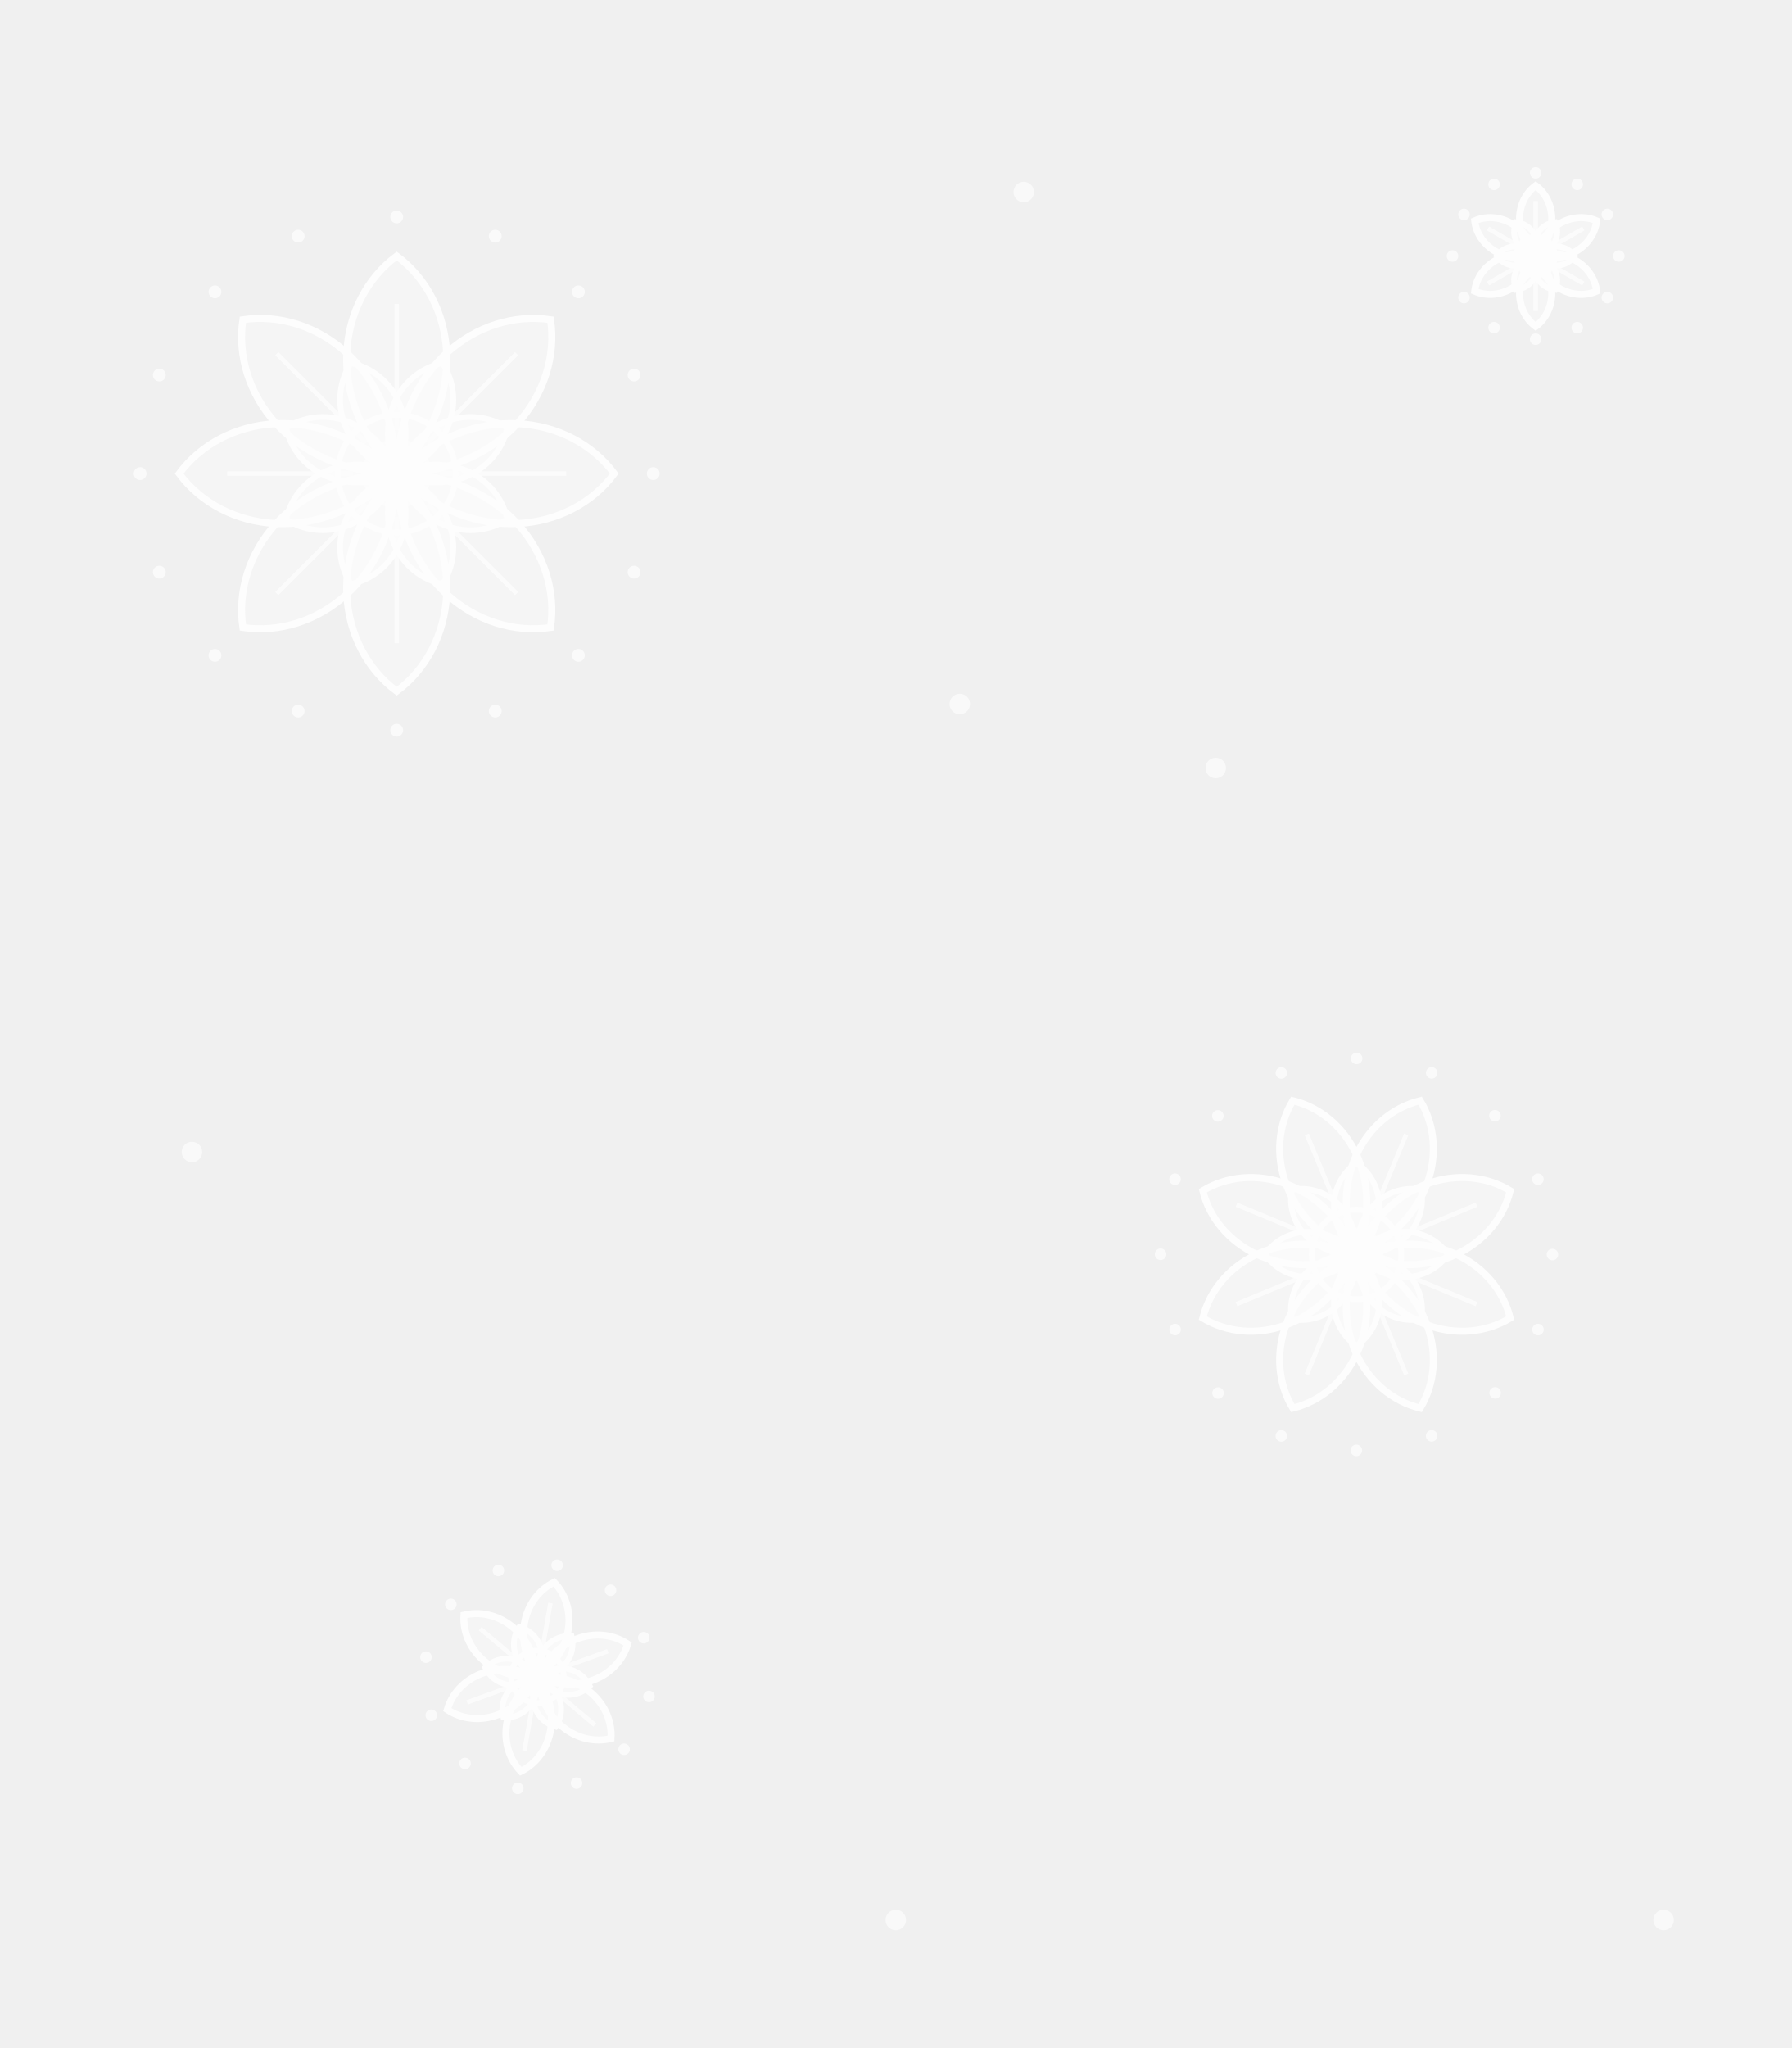
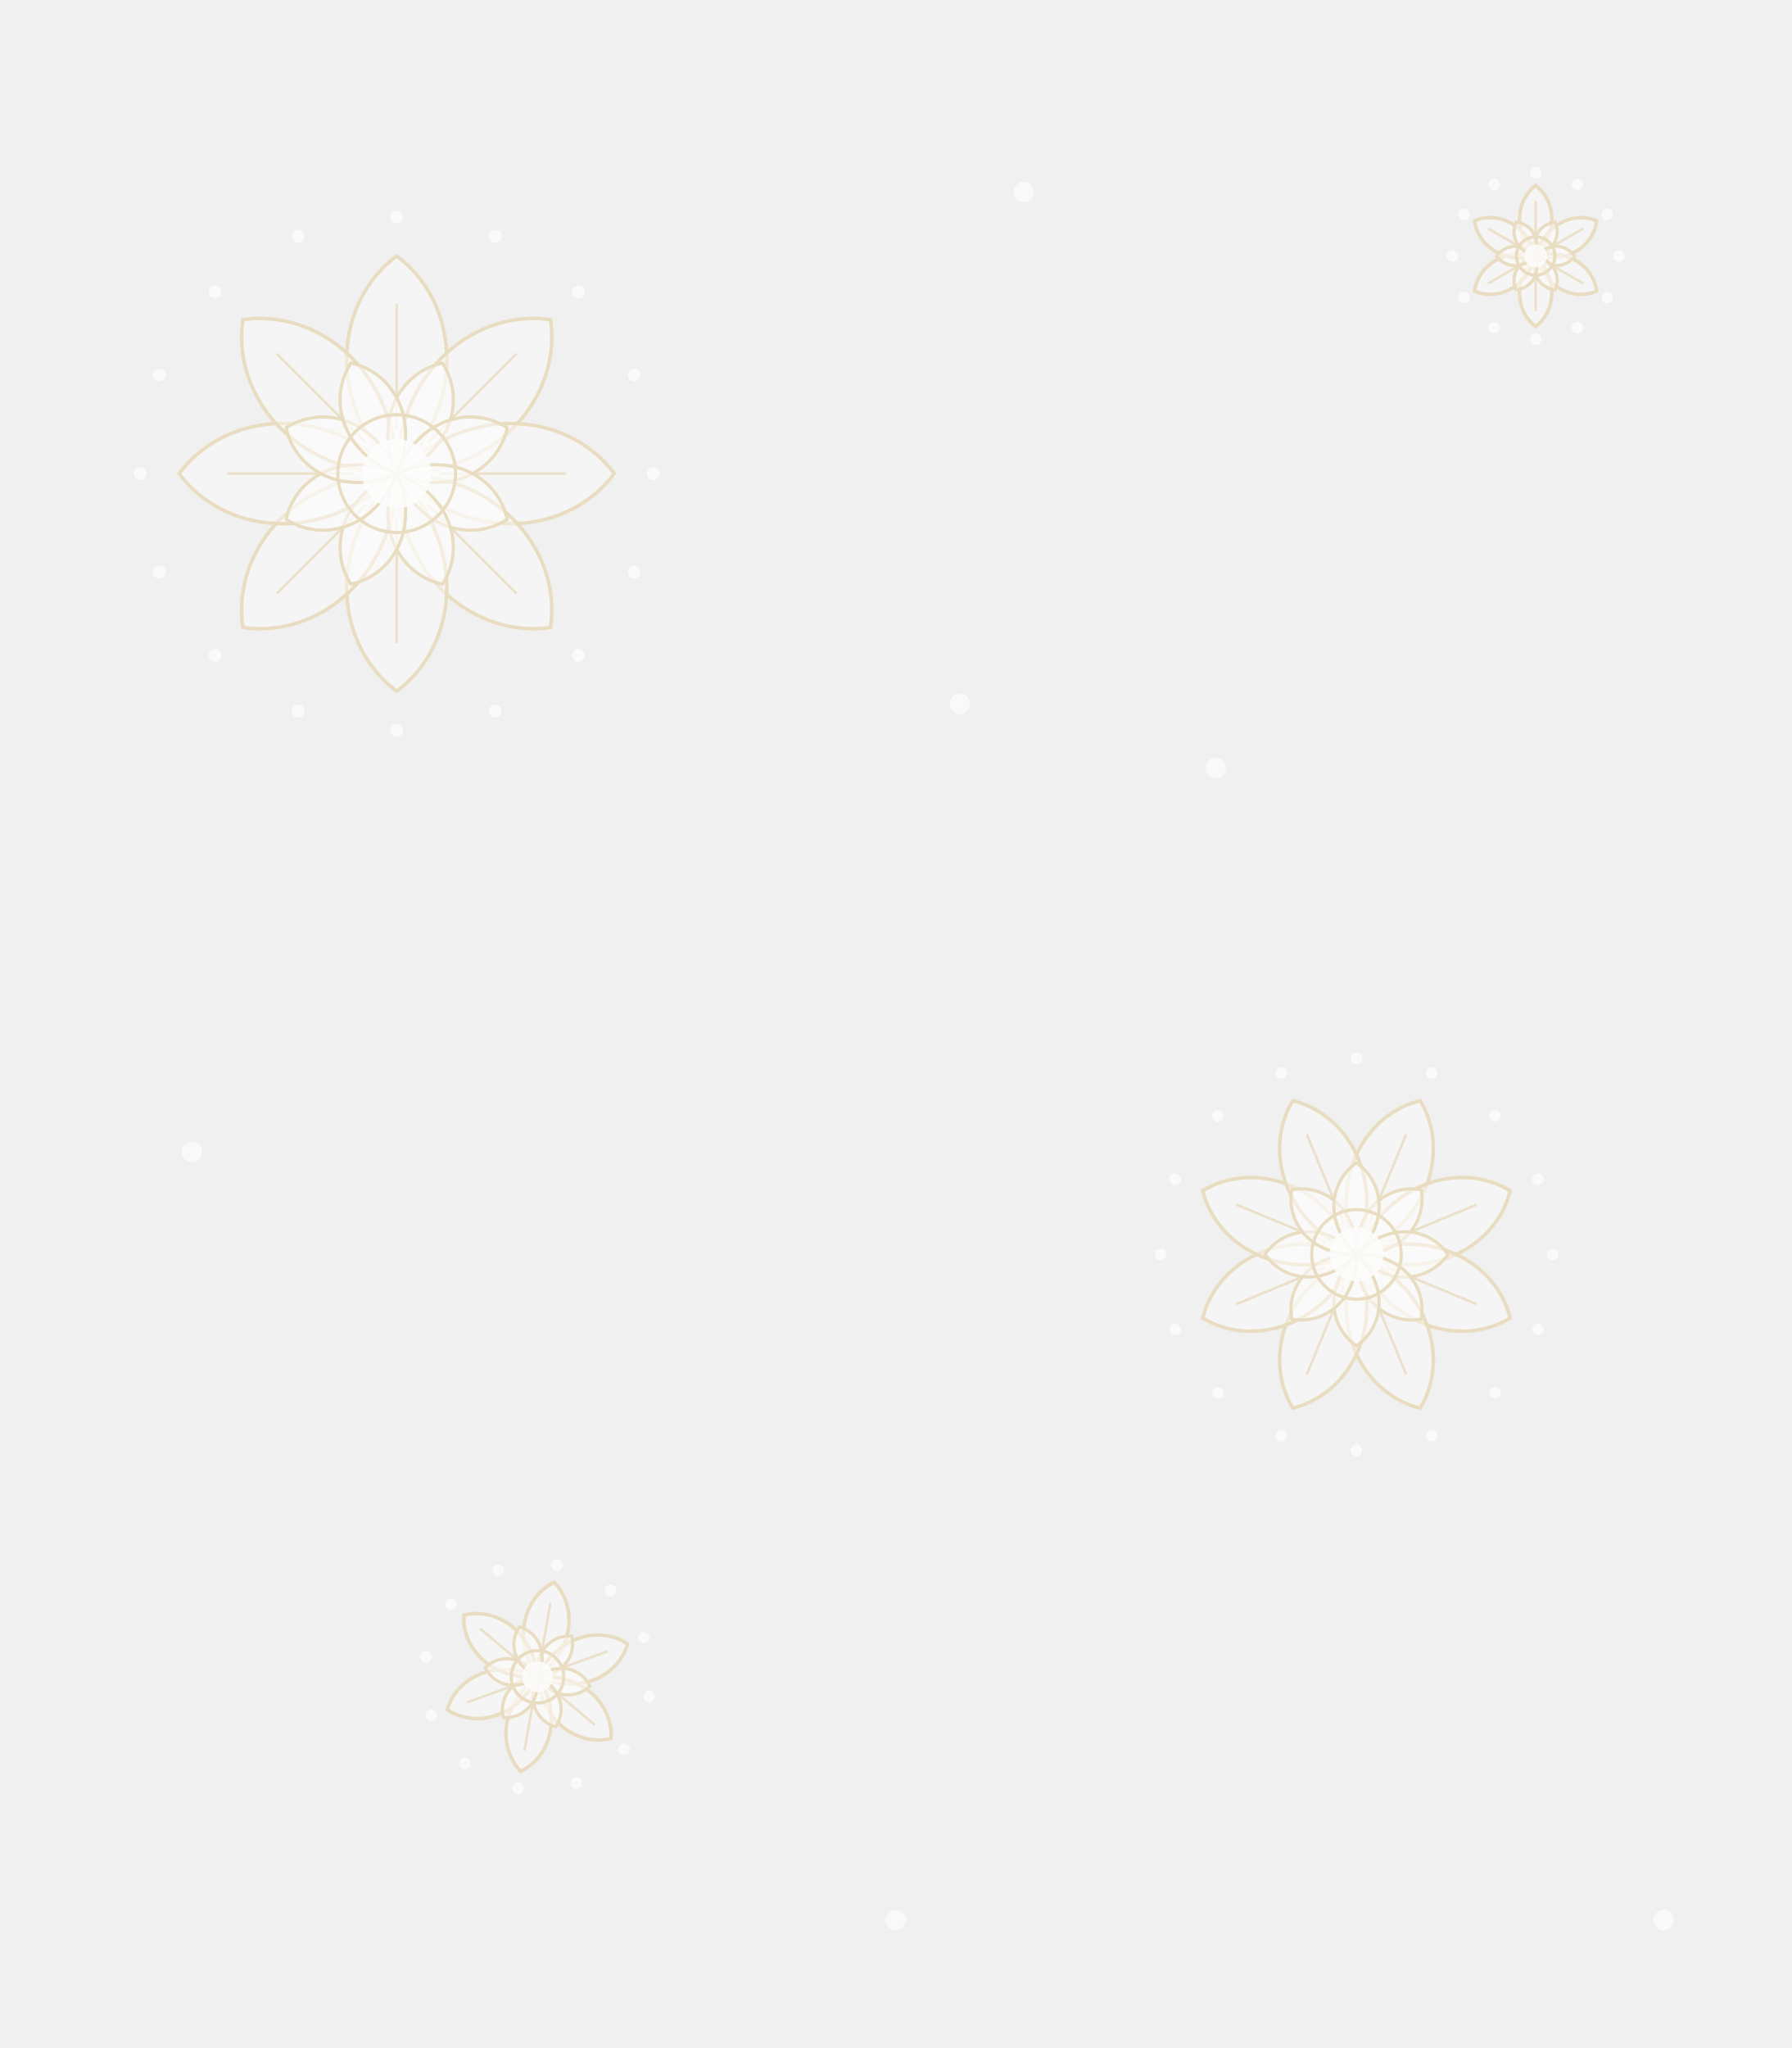
<svg xmlns="http://www.w3.org/2000/svg" width="280" height="320" viewBox="0 0 280 320">
  <g opacity="0.85">
    <g transform="translate(62 74) rotate(0)">
-       <path d="M0 0C-11.6 -11.9 -9.2 -27.2 0 -34.0C9.2 -27.2 11.6 -11.9 0 0Z" transform="rotate(0.0)" fill="#fff" fill-opacity="0.38" stroke="#fff" stroke-width="1.1" />
-       <path d="M0 -6.8V-26.5" transform="rotate(0.0)" stroke="#fff" stroke-width="0.7" opacity="0.8" />
-       <path d="M0 0C-11.6 -11.9 -9.2 -27.2 0 -34.0C9.2 -27.2 11.6 -11.9 0 0Z" transform="rotate(45.0)" fill="#fff" fill-opacity="0.38" stroke="#fff" stroke-width="1.1" />
-       <path d="M0 -6.8V-26.5" transform="rotate(45.0)" stroke="#fff" stroke-width="0.7" opacity="0.8" />
-       <path d="M0 0C-11.6 -11.9 -9.2 -27.2 0 -34.0C9.2 -27.2 11.6 -11.9 0 0Z" transform="rotate(90.0)" fill="#fff" fill-opacity="0.38" stroke="#fff" stroke-width="1.1" />
-       <path d="M0 -6.8V-26.5" transform="rotate(90.0)" stroke="#fff" stroke-width="0.7" opacity="0.8" />
-       <path d="M0 0C-11.6 -11.9 -9.2 -27.2 0 -34.0C9.2 -27.2 11.6 -11.9 0 0Z" transform="rotate(135.0)" fill="#fff" fill-opacity="0.38" stroke="#fff" stroke-width="1.1" />
-       <path d="M0 -6.8V-26.5" transform="rotate(135.0)" stroke="#fff" stroke-width="0.7" opacity="0.8" />
-       <path d="M0 0C-11.6 -11.9 -9.2 -27.2 0 -34.0C9.2 -27.2 11.6 -11.9 0 0Z" transform="rotate(180.0)" fill="#fff" fill-opacity="0.38" stroke="#fff" stroke-width="1.1" />
-       <path d="M0 -6.8V-26.5" transform="rotate(180.0)" stroke="#fff" stroke-width="0.7" opacity="0.8" />
-       <path d="M0 0C-11.6 -11.9 -9.2 -27.2 0 -34.0C9.2 -27.2 11.6 -11.9 0 0Z" transform="rotate(225.0)" fill="#fff" fill-opacity="0.38" stroke="#fff" stroke-width="1.1" />
-       <path d="M0 -6.8V-26.5" transform="rotate(225.0)" stroke="#fff" stroke-width="0.7" opacity="0.8" />
-       <path d="M0 0C-11.6 -11.9 -9.2 -27.2 0 -34.0C9.2 -27.2 11.6 -11.9 0 0Z" transform="rotate(270.0)" fill="#fff" fill-opacity="0.38" stroke="#fff" stroke-width="1.1" />
-       <path d="M0 -6.8V-26.5" transform="rotate(270.0)" stroke="#fff" stroke-width="0.7" opacity="0.8" />
-       <path d="M0 0C-11.6 -11.9 -9.2 -27.2 0 -34.0C9.2 -27.2 11.6 -11.9 0 0Z" transform="rotate(315.0)" fill="#fff" fill-opacity="0.38" stroke="#fff" stroke-width="1.1" />
-       <path d="M0 -6.8V-26.5" transform="rotate(315.0)" stroke="#fff" stroke-width="0.7" opacity="0.8" />
-       <path d="M0 0C-6.8 -6.5 -5.4 -15.0 0 -18.7C5.4 -15.0 6.8 -6.5 0 0Z" transform="rotate(22.5)" fill="#fff" fill-opacity="0.5" stroke="#fff" stroke-width="0.9" />
-       <path d="M0 0C-6.8 -6.5 -5.4 -15.0 0 -18.7C5.4 -15.0 6.8 -6.5 0 0Z" transform="rotate(67.5)" fill="#fff" fill-opacity="0.5" stroke="#fff" stroke-width="0.9" />
-       <path d="M0 0C-6.8 -6.5 -5.4 -15.0 0 -18.7C5.4 -15.0 6.8 -6.5 0 0Z" transform="rotate(112.5)" fill="#fff" fill-opacity="0.5" stroke="#fff" stroke-width="0.9" />
-       <path d="M0 0C-6.8 -6.5 -5.4 -15.0 0 -18.7C5.4 -15.0 6.8 -6.5 0 0Z" transform="rotate(157.5)" fill="#fff" fill-opacity="0.5" stroke="#fff" stroke-width="0.9" />
-       <path d="M0 0C-6.8 -6.5 -5.4 -15.0 0 -18.7C5.4 -15.0 6.8 -6.5 0 0Z" transform="rotate(202.5)" fill="#fff" fill-opacity="0.5" stroke="#fff" stroke-width="0.9" />
-       <path d="M0 0C-6.8 -6.5 -5.4 -15.0 0 -18.7C5.4 -15.0 6.8 -6.5 0 0Z" transform="rotate(247.5)" fill="#fff" fill-opacity="0.5" stroke="#fff" stroke-width="0.9" />
-       <path d="M0 0C-6.8 -6.5 -5.4 -15.0 0 -18.7C5.4 -15.0 6.8 -6.5 0 0Z" transform="rotate(292.5)" fill="#fff" fill-opacity="0.5" stroke="#fff" stroke-width="0.9" />
-       <path d="M0 0C-6.8 -6.5 -5.4 -15.0 0 -18.7C5.4 -15.0 6.8 -6.5 0 0Z" transform="rotate(337.5)" fill="#fff" fill-opacity="0.5" stroke="#fff" stroke-width="0.9" />
+       <path d="M0 0C-11.6 -11.9 -9.2 -27.2 0 -34.0C9.2 -27.2 11.6 -11.9 0 0Z" transform="rotate(0.0)" fill="#fff" fill-opacity="0.38" stroke="#E8D9B8" stroke-width="0.55" />
+       <path d="M0 -6.8V-26.5" transform="rotate(0.0)" stroke="#E8D9B8" stroke-width="0.4" opacity="0.8" />
+       <path d="M0 0C-11.6 -11.9 -9.2 -27.2 0 -34.0C9.2 -27.2 11.6 -11.9 0 0Z" transform="rotate(45.0)" fill="#fff" fill-opacity="0.38" stroke="#E8D9B8" stroke-width="0.55" />
+       <path d="M0 -6.8V-26.5" transform="rotate(45.0)" stroke="#E8D9B8" stroke-width="0.4" opacity="0.8" />
+       <path d="M0 0C-11.6 -11.9 -9.2 -27.2 0 -34.0C9.2 -27.2 11.6 -11.9 0 0Z" transform="rotate(90.0)" fill="#fff" fill-opacity="0.38" stroke="#E8D9B8" stroke-width="0.55" />
+       <path d="M0 -6.8V-26.5" transform="rotate(90.0)" stroke="#E8D9B8" stroke-width="0.4" opacity="0.8" />
+       <path d="M0 0C-11.6 -11.9 -9.2 -27.2 0 -34.0C9.2 -27.2 11.6 -11.9 0 0Z" transform="rotate(135.0)" fill="#fff" fill-opacity="0.38" stroke="#E8D9B8" stroke-width="0.55" />
+       <path d="M0 -6.8V-26.5" transform="rotate(135.0)" stroke="#E8D9B8" stroke-width="0.4" opacity="0.8" />
+       <path d="M0 0C-11.6 -11.9 -9.2 -27.2 0 -34.0C9.2 -27.2 11.6 -11.9 0 0Z" transform="rotate(180.0)" fill="#fff" fill-opacity="0.38" stroke="#E8D9B8" stroke-width="0.55" />
+       <path d="M0 -6.8V-26.5" transform="rotate(180.0)" stroke="#E8D9B8" stroke-width="0.4" opacity="0.8" />
+       <path d="M0 0C-11.6 -11.9 -9.2 -27.2 0 -34.0C9.2 -27.2 11.6 -11.9 0 0Z" transform="rotate(225.0)" fill="#fff" fill-opacity="0.38" stroke="#E8D9B8" stroke-width="0.55" />
+       <path d="M0 -6.8V-26.5" transform="rotate(225.0)" stroke="#E8D9B8" stroke-width="0.4" opacity="0.8" />
+       <path d="M0 0C-11.6 -11.9 -9.2 -27.2 0 -34.0C9.2 -27.2 11.6 -11.9 0 0Z" transform="rotate(270.0)" fill="#fff" fill-opacity="0.38" stroke="#E8D9B8" stroke-width="0.55" />
+       <path d="M0 -6.8V-26.5" transform="rotate(270.0)" stroke="#E8D9B8" stroke-width="0.4" opacity="0.8" />
+       <path d="M0 0C-11.6 -11.9 -9.2 -27.2 0 -34.0C9.2 -27.2 11.6 -11.9 0 0Z" transform="rotate(315.0)" fill="#fff" fill-opacity="0.38" stroke="#E8D9B8" stroke-width="0.55" />
+       <path d="M0 -6.8V-26.5" transform="rotate(315.0)" stroke="#E8D9B8" stroke-width="0.4" opacity="0.8" />
+       <path d="M0 0C-6.8 -6.5 -5.4 -15.0 0 -18.7C5.4 -15.0 6.8 -6.5 0 0Z" transform="rotate(22.5)" fill="#fff" fill-opacity="0.5" stroke="#E8D9B8" stroke-width="0.5" />
+       <path d="M0 0C-6.8 -6.5 -5.4 -15.0 0 -18.7C5.4 -15.0 6.8 -6.5 0 0Z" transform="rotate(67.5)" fill="#fff" fill-opacity="0.5" stroke="#E8D9B8" stroke-width="0.5" />
+       <path d="M0 0C-6.8 -6.5 -5.4 -15.0 0 -18.7C5.4 -15.0 6.8 -6.5 0 0Z" transform="rotate(112.5)" fill="#fff" fill-opacity="0.5" stroke="#E8D9B8" stroke-width="0.5" />
+       <path d="M0 0C-6.8 -6.5 -5.4 -15.0 0 -18.7C5.4 -15.0 6.8 -6.5 0 0Z" transform="rotate(157.5)" fill="#fff" fill-opacity="0.5" stroke="#E8D9B8" stroke-width="0.5" />
+       <path d="M0 0C-6.8 -6.5 -5.4 -15.0 0 -18.7C5.4 -15.0 6.8 -6.5 0 0Z" transform="rotate(202.5)" fill="#fff" fill-opacity="0.5" stroke="#E8D9B8" stroke-width="0.5" />
+       <path d="M0 0C-6.8 -6.5 -5.4 -15.0 0 -18.7C5.4 -15.0 6.8 -6.5 0 0Z" transform="rotate(247.5)" fill="#fff" fill-opacity="0.5" stroke="#E8D9B8" stroke-width="0.5" />
+       <path d="M0 0C-6.8 -6.5 -5.4 -15.0 0 -18.7C5.4 -15.0 6.8 -6.5 0 0Z" transform="rotate(292.5)" fill="#fff" fill-opacity="0.5" stroke="#E8D9B8" stroke-width="0.5" />
+       <path d="M0 0C-6.8 -6.5 -5.4 -15.0 0 -18.7C5.4 -15.0 6.8 -6.5 0 0Z" transform="rotate(337.5)" fill="#fff" fill-opacity="0.5" stroke="#E8D9B8" stroke-width="0.5" />
      <circle r="5.4" fill="#fff" fill-opacity="0.85" />
-       <circle r="9.2" fill="none" stroke="#fff" stroke-width="0.9" />
+       <circle r="9.2" fill="none" stroke="#E8D9B8" stroke-width="0.5" />
      <circle cx="40.1" cy="0.0" r="1.0" fill="#fff" fill-opacity="0.8" />
      <circle cx="37.1" cy="15.4" r="1.0" fill="#fff" fill-opacity="0.8" />
      <circle cx="28.4" cy="28.4" r="1.0" fill="#fff" fill-opacity="0.8" />
      <circle cx="15.4" cy="37.1" r="1.0" fill="#fff" fill-opacity="0.8" />
      <circle cx="0.0" cy="40.1" r="1.0" fill="#fff" fill-opacity="0.8" />
      <circle cx="-15.4" cy="37.1" r="1.0" fill="#fff" fill-opacity="0.8" />
      <circle cx="-28.4" cy="28.4" r="1.0" fill="#fff" fill-opacity="0.8" />
      <circle cx="-37.1" cy="15.4" r="1.0" fill="#fff" fill-opacity="0.8" />
      <circle cx="-40.1" cy="0.0" r="1.0" fill="#fff" fill-opacity="0.8" />
      <circle cx="-37.1" cy="-15.4" r="1.0" fill="#fff" fill-opacity="0.8" />
      <circle cx="-28.4" cy="-28.4" r="1.0" fill="#fff" fill-opacity="0.8" />
      <circle cx="-15.4" cy="-37.1" r="1.0" fill="#fff" fill-opacity="0.8" />
      <circle cx="-0.0" cy="-40.1" r="1.0" fill="#fff" fill-opacity="0.8" />
      <circle cx="15.4" cy="-37.1" r="1.0" fill="#fff" fill-opacity="0.8" />
      <circle cx="28.4" cy="-28.4" r="1.0" fill="#fff" fill-opacity="0.8" />
      <circle cx="37.1" cy="-15.4" r="1.0" fill="#fff" fill-opacity="0.8" />
    </g>
    <g transform="translate(212 196) rotate(22.5)">
-       <path d="M0 0C-8.8 -9.1 -7.1 -20.8 0 -26.0C7.1 -20.8 8.8 -9.1 0 0Z" transform="rotate(0.0)" fill="#fff" fill-opacity="0.38" stroke="#fff" stroke-width="1.1" />
-       <path d="M0 -5.2V-20.3" transform="rotate(0.0)" stroke="#fff" stroke-width="0.7" opacity="0.8" />
-       <path d="M0 0C-8.8 -9.1 -7.1 -20.8 0 -26.0C7.1 -20.8 8.8 -9.1 0 0Z" transform="rotate(45.0)" fill="#fff" fill-opacity="0.38" stroke="#fff" stroke-width="1.1" />
-       <path d="M0 -5.2V-20.3" transform="rotate(45.0)" stroke="#fff" stroke-width="0.7" opacity="0.8" />
-       <path d="M0 0C-8.8 -9.1 -7.1 -20.8 0 -26.0C7.1 -20.8 8.8 -9.1 0 0Z" transform="rotate(90.0)" fill="#fff" fill-opacity="0.38" stroke="#fff" stroke-width="1.1" />
-       <path d="M0 -5.2V-20.3" transform="rotate(90.0)" stroke="#fff" stroke-width="0.7" opacity="0.8" />
-       <path d="M0 0C-8.8 -9.1 -7.1 -20.8 0 -26.0C7.1 -20.8 8.8 -9.1 0 0Z" transform="rotate(135.0)" fill="#fff" fill-opacity="0.38" stroke="#fff" stroke-width="1.1" />
-       <path d="M0 -5.2V-20.3" transform="rotate(135.0)" stroke="#fff" stroke-width="0.7" opacity="0.8" />
-       <path d="M0 0C-8.8 -9.1 -7.1 -20.8 0 -26.0C7.1 -20.8 8.8 -9.1 0 0Z" transform="rotate(180.0)" fill="#fff" fill-opacity="0.38" stroke="#fff" stroke-width="1.1" />
-       <path d="M0 -5.2V-20.3" transform="rotate(180.0)" stroke="#fff" stroke-width="0.7" opacity="0.8" />
-       <path d="M0 0C-8.8 -9.1 -7.1 -20.8 0 -26.0C7.1 -20.8 8.8 -9.1 0 0Z" transform="rotate(225.0)" fill="#fff" fill-opacity="0.38" stroke="#fff" stroke-width="1.1" />
-       <path d="M0 -5.2V-20.3" transform="rotate(225.0)" stroke="#fff" stroke-width="0.7" opacity="0.8" />
-       <path d="M0 0C-8.8 -9.1 -7.1 -20.8 0 -26.0C7.1 -20.8 8.8 -9.1 0 0Z" transform="rotate(270.0)" fill="#fff" fill-opacity="0.38" stroke="#fff" stroke-width="1.1" />
-       <path d="M0 -5.2V-20.3" transform="rotate(270.0)" stroke="#fff" stroke-width="0.7" opacity="0.8" />
-       <path d="M0 0C-8.8 -9.1 -7.1 -20.8 0 -26.0C7.1 -20.8 8.8 -9.1 0 0Z" transform="rotate(315.0)" fill="#fff" fill-opacity="0.38" stroke="#fff" stroke-width="1.1" />
-       <path d="M0 -5.2V-20.3" transform="rotate(315.0)" stroke="#fff" stroke-width="0.7" opacity="0.8" />
-       <path d="M0 0C-5.2 -5.0 -4.2 -11.4 0 -14.3C4.2 -11.4 5.2 -5.0 0 0Z" transform="rotate(22.5)" fill="#fff" fill-opacity="0.5" stroke="#fff" stroke-width="0.9" />
-       <path d="M0 0C-5.2 -5.0 -4.2 -11.4 0 -14.3C4.2 -11.4 5.2 -5.0 0 0Z" transform="rotate(67.5)" fill="#fff" fill-opacity="0.5" stroke="#fff" stroke-width="0.9" />
-       <path d="M0 0C-5.2 -5.0 -4.2 -11.4 0 -14.3C4.2 -11.4 5.2 -5.0 0 0Z" transform="rotate(112.5)" fill="#fff" fill-opacity="0.5" stroke="#fff" stroke-width="0.9" />
-       <path d="M0 0C-5.2 -5.0 -4.2 -11.4 0 -14.3C4.2 -11.4 5.2 -5.0 0 0Z" transform="rotate(157.5)" fill="#fff" fill-opacity="0.5" stroke="#fff" stroke-width="0.9" />
-       <path d="M0 0C-5.2 -5.0 -4.2 -11.4 0 -14.3C4.2 -11.4 5.2 -5.0 0 0Z" transform="rotate(202.5)" fill="#fff" fill-opacity="0.5" stroke="#fff" stroke-width="0.9" />
-       <path d="M0 0C-5.2 -5.0 -4.2 -11.4 0 -14.3C4.2 -11.4 5.2 -5.0 0 0Z" transform="rotate(247.5)" fill="#fff" fill-opacity="0.5" stroke="#fff" stroke-width="0.9" />
-       <path d="M0 0C-5.2 -5.0 -4.2 -11.4 0 -14.3C4.2 -11.4 5.2 -5.0 0 0Z" transform="rotate(292.5)" fill="#fff" fill-opacity="0.5" stroke="#fff" stroke-width="0.9" />
-       <path d="M0 0C-5.2 -5.0 -4.2 -11.4 0 -14.3C4.2 -11.4 5.2 -5.0 0 0Z" transform="rotate(337.5)" fill="#fff" fill-opacity="0.5" stroke="#fff" stroke-width="0.9" />
+       <path d="M0 0C-8.8 -9.1 -7.1 -20.8 0 -26.0C7.1 -20.8 8.8 -9.1 0 0Z" transform="rotate(0.0)" fill="#fff" fill-opacity="0.38" stroke="#E8D9B8" stroke-width="0.55" />
+       <path d="M0 -5.2V-20.3" transform="rotate(0.0)" stroke="#E8D9B8" stroke-width="0.4" opacity="0.8" />
+       <path d="M0 0C-8.8 -9.1 -7.1 -20.8 0 -26.0C7.1 -20.8 8.8 -9.1 0 0Z" transform="rotate(45.0)" fill="#fff" fill-opacity="0.38" stroke="#E8D9B8" stroke-width="0.55" />
+       <path d="M0 -5.2V-20.3" transform="rotate(45.0)" stroke="#E8D9B8" stroke-width="0.4" opacity="0.8" />
+       <path d="M0 0C-8.8 -9.1 -7.1 -20.8 0 -26.0C7.1 -20.8 8.8 -9.1 0 0Z" transform="rotate(90.0)" fill="#fff" fill-opacity="0.38" stroke="#E8D9B8" stroke-width="0.55" />
+       <path d="M0 -5.2V-20.3" transform="rotate(90.0)" stroke="#E8D9B8" stroke-width="0.4" opacity="0.8" />
+       <path d="M0 0C-8.8 -9.1 -7.1 -20.8 0 -26.0C7.1 -20.8 8.8 -9.1 0 0Z" transform="rotate(135.0)" fill="#fff" fill-opacity="0.38" stroke="#E8D9B8" stroke-width="0.55" />
+       <path d="M0 -5.2V-20.3" transform="rotate(135.0)" stroke="#E8D9B8" stroke-width="0.4" opacity="0.8" />
+       <path d="M0 0C-8.8 -9.1 -7.1 -20.8 0 -26.0C7.1 -20.8 8.8 -9.1 0 0Z" transform="rotate(180.0)" fill="#fff" fill-opacity="0.38" stroke="#E8D9B8" stroke-width="0.55" />
+       <path d="M0 -5.2V-20.3" transform="rotate(180.0)" stroke="#E8D9B8" stroke-width="0.4" opacity="0.8" />
+       <path d="M0 0C-8.8 -9.1 -7.1 -20.8 0 -26.0C7.1 -20.8 8.8 -9.1 0 0Z" transform="rotate(225.0)" fill="#fff" fill-opacity="0.38" stroke="#E8D9B8" stroke-width="0.55" />
+       <path d="M0 -5.2V-20.3" transform="rotate(225.0)" stroke="#E8D9B8" stroke-width="0.4" opacity="0.8" />
+       <path d="M0 0C-8.8 -9.1 -7.1 -20.8 0 -26.0C7.1 -20.8 8.8 -9.1 0 0Z" transform="rotate(270.0)" fill="#fff" fill-opacity="0.38" stroke="#E8D9B8" stroke-width="0.55" />
+       <path d="M0 -5.2V-20.3" transform="rotate(270.0)" stroke="#E8D9B8" stroke-width="0.4" opacity="0.8" />
+       <path d="M0 0C-8.8 -9.1 -7.1 -20.8 0 -26.0C7.1 -20.8 8.8 -9.1 0 0Z" transform="rotate(315.0)" fill="#fff" fill-opacity="0.38" stroke="#E8D9B8" stroke-width="0.55" />
+       <path d="M0 -5.2V-20.3" transform="rotate(315.0)" stroke="#E8D9B8" stroke-width="0.4" opacity="0.8" />
+       <path d="M0 0C-5.2 -5.0 -4.2 -11.4 0 -14.3C4.2 -11.4 5.2 -5.0 0 0Z" transform="rotate(22.5)" fill="#fff" fill-opacity="0.5" stroke="#E8D9B8" stroke-width="0.5" />
+       <path d="M0 0C-5.2 -5.0 -4.2 -11.4 0 -14.3C4.2 -11.4 5.2 -5.0 0 0Z" transform="rotate(67.5)" fill="#fff" fill-opacity="0.5" stroke="#E8D9B8" stroke-width="0.5" />
+       <path d="M0 0C-5.2 -5.0 -4.2 -11.4 0 -14.3C4.2 -11.4 5.2 -5.0 0 0Z" transform="rotate(112.5)" fill="#fff" fill-opacity="0.5" stroke="#E8D9B8" stroke-width="0.5" />
+       <path d="M0 0C-5.2 -5.0 -4.2 -11.4 0 -14.3C4.2 -11.4 5.2 -5.0 0 0Z" transform="rotate(157.5)" fill="#fff" fill-opacity="0.5" stroke="#E8D9B8" stroke-width="0.5" />
+       <path d="M0 0C-5.2 -5.0 -4.2 -11.4 0 -14.3C4.2 -11.4 5.2 -5.0 0 0Z" transform="rotate(202.5)" fill="#fff" fill-opacity="0.5" stroke="#E8D9B8" stroke-width="0.5" />
+       <path d="M0 0C-5.2 -5.0 -4.2 -11.4 0 -14.3C4.2 -11.4 5.2 -5.0 0 0Z" transform="rotate(247.5)" fill="#fff" fill-opacity="0.5" stroke="#E8D9B8" stroke-width="0.5" />
+       <path d="M0 0C-5.2 -5.0 -4.2 -11.4 0 -14.3C4.2 -11.4 5.2 -5.0 0 0Z" transform="rotate(292.5)" fill="#fff" fill-opacity="0.5" stroke="#E8D9B8" stroke-width="0.5" />
+       <path d="M0 0C-5.2 -5.0 -4.2 -11.4 0 -14.3C4.2 -11.4 5.2 -5.0 0 0Z" transform="rotate(337.5)" fill="#fff" fill-opacity="0.5" stroke="#E8D9B8" stroke-width="0.5" />
      <circle r="4.2" fill="#fff" fill-opacity="0.85" />
-       <circle r="7.0" fill="none" stroke="#fff" stroke-width="0.9" />
+       <circle r="7.0" fill="none" stroke="#E8D9B8" stroke-width="0.5" />
      <circle cx="30.7" cy="0.0" r="0.9" fill="#fff" fill-opacity="0.8" />
      <circle cx="28.3" cy="11.7" r="0.9" fill="#fff" fill-opacity="0.8" />
      <circle cx="21.7" cy="21.7" r="0.9" fill="#fff" fill-opacity="0.8" />
      <circle cx="11.7" cy="28.3" r="0.9" fill="#fff" fill-opacity="0.8" />
      <circle cx="0.0" cy="30.7" r="0.9" fill="#fff" fill-opacity="0.8" />
      <circle cx="-11.7" cy="28.3" r="0.9" fill="#fff" fill-opacity="0.8" />
      <circle cx="-21.7" cy="21.7" r="0.9" fill="#fff" fill-opacity="0.8" />
      <circle cx="-28.3" cy="11.7" r="0.9" fill="#fff" fill-opacity="0.8" />
      <circle cx="-30.7" cy="0.0" r="0.9" fill="#fff" fill-opacity="0.8" />
      <circle cx="-28.3" cy="-11.7" r="0.9" fill="#fff" fill-opacity="0.8" />
      <circle cx="-21.7" cy="-21.7" r="0.9" fill="#fff" fill-opacity="0.8" />
      <circle cx="-11.7" cy="-28.3" r="0.9" fill="#fff" fill-opacity="0.8" />
      <circle cx="-0.0" cy="-30.7" r="0.9" fill="#fff" fill-opacity="0.8" />
      <circle cx="11.7" cy="-28.3" r="0.9" fill="#fff" fill-opacity="0.8" />
      <circle cx="21.7" cy="-21.7" r="0.9" fill="#fff" fill-opacity="0.8" />
      <circle cx="28.3" cy="-11.7" r="0.9" fill="#fff" fill-opacity="0.8" />
    </g>
    <g transform="translate(84 262) rotate(10)">
-       <path d="M0 0C-5.1 -5.3 -4.1 -12.0 0 -15.0C4.1 -12.0 5.1 -5.3 0 0Z" transform="rotate(0.0)" fill="#fff" fill-opacity="0.38" stroke="#fff" stroke-width="1.1" />
-       <path d="M0 -3.0V-11.7" transform="rotate(0.0)" stroke="#fff" stroke-width="0.7" opacity="0.8" />
-       <path d="M0 0C-5.1 -5.3 -4.1 -12.0 0 -15.0C4.1 -12.0 5.1 -5.3 0 0Z" transform="rotate(60.0)" fill="#fff" fill-opacity="0.38" stroke="#fff" stroke-width="1.1" />
-       <path d="M0 -3.0V-11.7" transform="rotate(60.0)" stroke="#fff" stroke-width="0.7" opacity="0.8" />
-       <path d="M0 0C-5.1 -5.3 -4.1 -12.0 0 -15.0C4.1 -12.0 5.1 -5.3 0 0Z" transform="rotate(120.0)" fill="#fff" fill-opacity="0.38" stroke="#fff" stroke-width="1.1" />
-       <path d="M0 -3.0V-11.7" transform="rotate(120.0)" stroke="#fff" stroke-width="0.7" opacity="0.8" />
-       <path d="M0 0C-5.1 -5.3 -4.1 -12.0 0 -15.0C4.1 -12.0 5.1 -5.3 0 0Z" transform="rotate(180.0)" fill="#fff" fill-opacity="0.38" stroke="#fff" stroke-width="1.1" />
-       <path d="M0 -3.0V-11.7" transform="rotate(180.0)" stroke="#fff" stroke-width="0.7" opacity="0.8" />
-       <path d="M0 0C-5.1 -5.3 -4.1 -12.0 0 -15.0C4.1 -12.0 5.1 -5.3 0 0Z" transform="rotate(240.0)" fill="#fff" fill-opacity="0.38" stroke="#fff" stroke-width="1.1" />
-       <path d="M0 -3.0V-11.7" transform="rotate(240.0)" stroke="#fff" stroke-width="0.7" opacity="0.8" />
-       <path d="M0 0C-5.1 -5.3 -4.1 -12.0 0 -15.0C4.1 -12.0 5.1 -5.3 0 0Z" transform="rotate(300.0)" fill="#fff" fill-opacity="0.38" stroke="#fff" stroke-width="1.1" />
-       <path d="M0 -3.0V-11.7" transform="rotate(300.0)" stroke="#fff" stroke-width="0.7" opacity="0.8" />
-       <path d="M0 0C-3.0 -2.9 -2.4 -6.6 0 -8.3C2.4 -6.6 3.0 -2.9 0 0Z" transform="rotate(30.0)" fill="#fff" fill-opacity="0.5" stroke="#fff" stroke-width="0.9" />
-       <path d="M0 0C-3.0 -2.9 -2.4 -6.6 0 -8.3C2.4 -6.6 3.0 -2.9 0 0Z" transform="rotate(90.0)" fill="#fff" fill-opacity="0.5" stroke="#fff" stroke-width="0.9" />
-       <path d="M0 0C-3.0 -2.9 -2.4 -6.6 0 -8.3C2.4 -6.6 3.0 -2.9 0 0Z" transform="rotate(150.0)" fill="#fff" fill-opacity="0.5" stroke="#fff" stroke-width="0.9" />
-       <path d="M0 0C-3.0 -2.9 -2.4 -6.6 0 -8.3C2.4 -6.6 3.0 -2.9 0 0Z" transform="rotate(210.0)" fill="#fff" fill-opacity="0.5" stroke="#fff" stroke-width="0.9" />
-       <path d="M0 0C-3.0 -2.9 -2.4 -6.6 0 -8.3C2.4 -6.6 3.0 -2.9 0 0Z" transform="rotate(270.0)" fill="#fff" fill-opacity="0.5" stroke="#fff" stroke-width="0.9" />
-       <path d="M0 0C-3.0 -2.9 -2.4 -6.6 0 -8.3C2.4 -6.6 3.0 -2.9 0 0Z" transform="rotate(330.0)" fill="#fff" fill-opacity="0.5" stroke="#fff" stroke-width="0.9" />
+       <path d="M0 0C-5.1 -5.3 -4.1 -12.0 0 -15.0C4.1 -12.0 5.1 -5.3 0 0Z" transform="rotate(0.0)" fill="#fff" fill-opacity="0.38" stroke="#E8D9B8" stroke-width="0.55" />
+       <path d="M0 -3.0V-11.7" transform="rotate(0.0)" stroke="#E8D9B8" stroke-width="0.4" opacity="0.8" />
+       <path d="M0 0C-5.1 -5.3 -4.1 -12.0 0 -15.0C4.1 -12.0 5.1 -5.3 0 0Z" transform="rotate(60.0)" fill="#fff" fill-opacity="0.38" stroke="#E8D9B8" stroke-width="0.55" />
+       <path d="M0 -3.0V-11.7" transform="rotate(60.0)" stroke="#E8D9B8" stroke-width="0.4" opacity="0.8" />
+       <path d="M0 0C-5.1 -5.3 -4.1 -12.0 0 -15.0C4.1 -12.0 5.1 -5.3 0 0Z" transform="rotate(120.0)" fill="#fff" fill-opacity="0.38" stroke="#E8D9B8" stroke-width="0.55" />
+       <path d="M0 -3.0V-11.7" transform="rotate(120.0)" stroke="#E8D9B8" stroke-width="0.4" opacity="0.8" />
+       <path d="M0 0C-5.1 -5.3 -4.1 -12.0 0 -15.0C4.1 -12.0 5.1 -5.3 0 0Z" transform="rotate(180.0)" fill="#fff" fill-opacity="0.38" stroke="#E8D9B8" stroke-width="0.55" />
+       <path d="M0 -3.0V-11.7" transform="rotate(180.0)" stroke="#E8D9B8" stroke-width="0.4" opacity="0.8" />
+       <path d="M0 0C-5.1 -5.3 -4.1 -12.0 0 -15.0C4.1 -12.0 5.1 -5.3 0 0Z" transform="rotate(240.0)" fill="#fff" fill-opacity="0.38" stroke="#E8D9B8" stroke-width="0.55" />
+       <path d="M0 -3.0V-11.7" transform="rotate(240.0)" stroke="#E8D9B8" stroke-width="0.4" opacity="0.8" />
+       <path d="M0 0C-5.1 -5.3 -4.1 -12.0 0 -15.0C4.1 -12.0 5.1 -5.3 0 0Z" transform="rotate(300.0)" fill="#fff" fill-opacity="0.38" stroke="#E8D9B8" stroke-width="0.55" />
+       <path d="M0 -3.0V-11.7" transform="rotate(300.0)" stroke="#E8D9B8" stroke-width="0.4" opacity="0.8" />
+       <path d="M0 0C-3.0 -2.9 -2.4 -6.6 0 -8.3C2.4 -6.6 3.0 -2.9 0 0Z" transform="rotate(30.0)" fill="#fff" fill-opacity="0.5" stroke="#E8D9B8" stroke-width="0.5" />
+       <path d="M0 0C-3.0 -2.9 -2.4 -6.6 0 -8.3C2.4 -6.6 3.0 -2.9 0 0Z" transform="rotate(90.0)" fill="#fff" fill-opacity="0.5" stroke="#E8D9B8" stroke-width="0.5" />
+       <path d="M0 0C-3.0 -2.9 -2.4 -6.6 0 -8.3C2.4 -6.6 3.0 -2.9 0 0Z" transform="rotate(150.0)" fill="#fff" fill-opacity="0.5" stroke="#E8D9B8" stroke-width="0.5" />
+       <path d="M0 0C-3.0 -2.9 -2.4 -6.6 0 -8.3C2.4 -6.6 3.0 -2.9 0 0Z" transform="rotate(210.0)" fill="#fff" fill-opacity="0.5" stroke="#E8D9B8" stroke-width="0.5" />
+       <path d="M0 0C-3.0 -2.9 -2.4 -6.6 0 -8.3C2.4 -6.6 3.0 -2.9 0 0Z" transform="rotate(270.0)" fill="#fff" fill-opacity="0.5" stroke="#E8D9B8" stroke-width="0.5" />
+       <path d="M0 0C-3.0 -2.9 -2.4 -6.6 0 -8.3C2.4 -6.6 3.0 -2.9 0 0Z" transform="rotate(330.0)" fill="#fff" fill-opacity="0.5" stroke="#E8D9B8" stroke-width="0.5" />
      <circle r="2.4" fill="#fff" fill-opacity="0.85" />
-       <circle r="4.1" fill="none" stroke="#fff" stroke-width="0.9" />
+       <circle r="4.1" fill="none" stroke="#E8D9B8" stroke-width="0.5" />
      <circle cx="17.7" cy="0.0" r="0.9" fill="#fff" fill-opacity="0.8" />
      <circle cx="15.3" cy="8.8" r="0.9" fill="#fff" fill-opacity="0.8" />
      <circle cx="8.9" cy="15.3" r="0.9" fill="#fff" fill-opacity="0.8" />
      <circle cx="0.0" cy="17.7" r="0.9" fill="#fff" fill-opacity="0.8" />
      <circle cx="-8.8" cy="15.3" r="0.9" fill="#fff" fill-opacity="0.8" />
      <circle cx="-15.3" cy="8.8" r="0.9" fill="#fff" fill-opacity="0.8" />
      <circle cx="-17.7" cy="0.0" r="0.9" fill="#fff" fill-opacity="0.8" />
      <circle cx="-15.3" cy="-8.8" r="0.9" fill="#fff" fill-opacity="0.8" />
      <circle cx="-8.9" cy="-15.3" r="0.9" fill="#fff" fill-opacity="0.8" />
      <circle cx="-0.0" cy="-17.7" r="0.9" fill="#fff" fill-opacity="0.8" />
      <circle cx="8.9" cy="-15.3" r="0.9" fill="#fff" fill-opacity="0.8" />
      <circle cx="15.3" cy="-8.9" r="0.9" fill="#fff" fill-opacity="0.8" />
    </g>
    <g transform="translate(240 40) rotate(0)">
-       <path d="M0 0C-3.7 -3.8 -3.0 -8.8 0 -11.0C3.0 -8.8 3.7 -3.8 0 0Z" transform="rotate(0.0)" fill="#fff" fill-opacity="0.38" stroke="#fff" stroke-width="1.1" />
-       <path d="M0 -2.2V-8.6" transform="rotate(0.0)" stroke="#fff" stroke-width="0.7" opacity="0.8" />
-       <path d="M0 0C-3.7 -3.8 -3.0 -8.8 0 -11.0C3.0 -8.8 3.7 -3.8 0 0Z" transform="rotate(60.0)" fill="#fff" fill-opacity="0.38" stroke="#fff" stroke-width="1.1" />
-       <path d="M0 -2.2V-8.6" transform="rotate(60.0)" stroke="#fff" stroke-width="0.7" opacity="0.8" />
-       <path d="M0 0C-3.7 -3.8 -3.0 -8.8 0 -11.0C3.0 -8.8 3.7 -3.8 0 0Z" transform="rotate(120.0)" fill="#fff" fill-opacity="0.38" stroke="#fff" stroke-width="1.1" />
-       <path d="M0 -2.2V-8.6" transform="rotate(120.0)" stroke="#fff" stroke-width="0.7" opacity="0.8" />
-       <path d="M0 0C-3.7 -3.8 -3.0 -8.8 0 -11.0C3.0 -8.8 3.7 -3.8 0 0Z" transform="rotate(180.0)" fill="#fff" fill-opacity="0.38" stroke="#fff" stroke-width="1.1" />
-       <path d="M0 -2.2V-8.6" transform="rotate(180.0)" stroke="#fff" stroke-width="0.7" opacity="0.8" />
-       <path d="M0 0C-3.7 -3.8 -3.0 -8.8 0 -11.0C3.0 -8.8 3.7 -3.8 0 0Z" transform="rotate(240.0)" fill="#fff" fill-opacity="0.38" stroke="#fff" stroke-width="1.1" />
-       <path d="M0 -2.2V-8.6" transform="rotate(240.0)" stroke="#fff" stroke-width="0.7" opacity="0.8" />
-       <path d="M0 0C-3.7 -3.8 -3.0 -8.8 0 -11.0C3.0 -8.8 3.7 -3.8 0 0Z" transform="rotate(300.0)" fill="#fff" fill-opacity="0.38" stroke="#fff" stroke-width="1.1" />
-       <path d="M0 -2.2V-8.6" transform="rotate(300.0)" stroke="#fff" stroke-width="0.7" opacity="0.8" />
-       <path d="M0 0C-2.2 -2.1 -1.8 -4.8 0 -6.1C1.8 -4.8 2.2 -2.1 0 0Z" transform="rotate(30.0)" fill="#fff" fill-opacity="0.5" stroke="#fff" stroke-width="0.9" />
-       <path d="M0 0C-2.2 -2.1 -1.8 -4.8 0 -6.1C1.8 -4.8 2.2 -2.1 0 0Z" transform="rotate(90.0)" fill="#fff" fill-opacity="0.5" stroke="#fff" stroke-width="0.9" />
-       <path d="M0 0C-2.2 -2.1 -1.8 -4.8 0 -6.1C1.8 -4.8 2.2 -2.1 0 0Z" transform="rotate(150.0)" fill="#fff" fill-opacity="0.5" stroke="#fff" stroke-width="0.9" />
-       <path d="M0 0C-2.2 -2.1 -1.8 -4.8 0 -6.1C1.8 -4.8 2.2 -2.1 0 0Z" transform="rotate(210.0)" fill="#fff" fill-opacity="0.5" stroke="#fff" stroke-width="0.9" />
-       <path d="M0 0C-2.2 -2.1 -1.8 -4.8 0 -6.1C1.8 -4.8 2.2 -2.1 0 0Z" transform="rotate(270.0)" fill="#fff" fill-opacity="0.5" stroke="#fff" stroke-width="0.9" />
-       <path d="M0 0C-2.2 -2.1 -1.8 -4.8 0 -6.1C1.8 -4.8 2.2 -2.1 0 0Z" transform="rotate(330.0)" fill="#fff" fill-opacity="0.5" stroke="#fff" stroke-width="0.9" />
+       <path d="M0 0C-3.7 -3.8 -3.0 -8.8 0 -11.0C3.0 -8.8 3.7 -3.8 0 0Z" transform="rotate(0.0)" fill="#fff" fill-opacity="0.38" stroke="#E8D9B8" stroke-width="0.55" />
+       <path d="M0 -2.2V-8.6" transform="rotate(0.0)" stroke="#E8D9B8" stroke-width="0.4" opacity="0.8" />
+       <path d="M0 0C-3.7 -3.8 -3.0 -8.8 0 -11.0C3.0 -8.8 3.7 -3.8 0 0Z" transform="rotate(60.0)" fill="#fff" fill-opacity="0.38" stroke="#E8D9B8" stroke-width="0.55" />
+       <path d="M0 -2.2V-8.6" transform="rotate(60.0)" stroke="#E8D9B8" stroke-width="0.4" opacity="0.8" />
+       <path d="M0 0C-3.7 -3.8 -3.0 -8.8 0 -11.0C3.0 -8.8 3.7 -3.8 0 0Z" transform="rotate(120.0)" fill="#fff" fill-opacity="0.38" stroke="#E8D9B8" stroke-width="0.55" />
+       <path d="M0 -2.2V-8.6" transform="rotate(120.0)" stroke="#E8D9B8" stroke-width="0.4" opacity="0.8" />
+       <path d="M0 0C-3.7 -3.8 -3.0 -8.8 0 -11.0C3.0 -8.8 3.7 -3.8 0 0Z" transform="rotate(180.0)" fill="#fff" fill-opacity="0.38" stroke="#E8D9B8" stroke-width="0.55" />
+       <path d="M0 -2.2V-8.6" transform="rotate(180.0)" stroke="#E8D9B8" stroke-width="0.4" opacity="0.8" />
+       <path d="M0 0C-3.7 -3.8 -3.0 -8.8 0 -11.0C3.0 -8.8 3.7 -3.8 0 0Z" transform="rotate(240.0)" fill="#fff" fill-opacity="0.38" stroke="#E8D9B8" stroke-width="0.55" />
+       <path d="M0 -2.2V-8.6" transform="rotate(240.0)" stroke="#E8D9B8" stroke-width="0.4" opacity="0.8" />
+       <path d="M0 0C-3.7 -3.8 -3.0 -8.8 0 -11.0C3.0 -8.8 3.7 -3.8 0 0Z" transform="rotate(300.0)" fill="#fff" fill-opacity="0.38" stroke="#E8D9B8" stroke-width="0.55" />
+       <path d="M0 -2.2V-8.6" transform="rotate(300.0)" stroke="#E8D9B8" stroke-width="0.4" opacity="0.8" />
+       <path d="M0 0C-2.2 -2.1 -1.8 -4.8 0 -6.1C1.8 -4.8 2.2 -2.1 0 0Z" transform="rotate(30.0)" fill="#fff" fill-opacity="0.5" stroke="#E8D9B8" stroke-width="0.5" />
+       <path d="M0 0C-2.2 -2.1 -1.8 -4.8 0 -6.1C1.8 -4.8 2.2 -2.1 0 0Z" transform="rotate(90.0)" fill="#fff" fill-opacity="0.5" stroke="#E8D9B8" stroke-width="0.5" />
+       <path d="M0 0C-2.2 -2.1 -1.8 -4.8 0 -6.1C1.8 -4.8 2.2 -2.1 0 0Z" transform="rotate(150.0)" fill="#fff" fill-opacity="0.5" stroke="#E8D9B8" stroke-width="0.5" />
+       <path d="M0 0C-2.2 -2.1 -1.8 -4.8 0 -6.1C1.8 -4.8 2.2 -2.1 0 0Z" transform="rotate(210.0)" fill="#fff" fill-opacity="0.5" stroke="#E8D9B8" stroke-width="0.5" />
+       <path d="M0 0C-2.2 -2.1 -1.8 -4.8 0 -6.1C1.8 -4.8 2.2 -2.1 0 0Z" transform="rotate(270.0)" fill="#fff" fill-opacity="0.5" stroke="#E8D9B8" stroke-width="0.5" />
+       <path d="M0 0C-2.2 -2.1 -1.8 -4.8 0 -6.1C1.8 -4.8 2.2 -2.1 0 0Z" transform="rotate(330.0)" fill="#fff" fill-opacity="0.5" stroke="#E8D9B8" stroke-width="0.5" />
      <circle r="1.8" fill="#fff" fill-opacity="0.85" />
-       <circle r="3.0" fill="none" stroke="#fff" stroke-width="0.9" />
+       <circle r="3.0" fill="none" stroke="#E8D9B8" stroke-width="0.5" />
      <circle cx="13.0" cy="0.0" r="0.9" fill="#fff" fill-opacity="0.8" />
      <circle cx="11.2" cy="6.5" r="0.9" fill="#fff" fill-opacity="0.8" />
      <circle cx="6.5" cy="11.2" r="0.9" fill="#fff" fill-opacity="0.8" />
      <circle cx="0.0" cy="13.0" r="0.9" fill="#fff" fill-opacity="0.8" />
      <circle cx="-6.5" cy="11.2" r="0.9" fill="#fff" fill-opacity="0.8" />
      <circle cx="-11.2" cy="6.5" r="0.9" fill="#fff" fill-opacity="0.8" />
      <circle cx="-13.0" cy="0.0" r="0.9" fill="#fff" fill-opacity="0.8" />
      <circle cx="-11.2" cy="-6.5" r="0.9" fill="#fff" fill-opacity="0.8" />
      <circle cx="-6.5" cy="-11.2" r="0.9" fill="#fff" fill-opacity="0.8" />
      <circle cx="-0.0" cy="-13.0" r="0.9" fill="#fff" fill-opacity="0.8" />
      <circle cx="6.5" cy="-11.2" r="0.9" fill="#fff" fill-opacity="0.8" />
      <circle cx="11.2" cy="-6.5" r="0.9" fill="#fff" fill-opacity="0.8" />
    </g>
    <circle cx="150" cy="110" r="1.6" fill="#fff" fill-opacity="0.7" />
    <circle cx="160" cy="30" r="1.6" fill="#fff" fill-opacity="0.7" />
    <circle cx="30" cy="180" r="1.6" fill="#fff" fill-opacity="0.7" />
    <circle cx="260" cy="300" r="1.6" fill="#fff" fill-opacity="0.7" />
    <circle cx="140" cy="300" r="1.6" fill="#fff" fill-opacity="0.7" />
    <circle cx="190" cy="120" r="1.6" fill="#fff" fill-opacity="0.7" />
  </g>
</svg>
